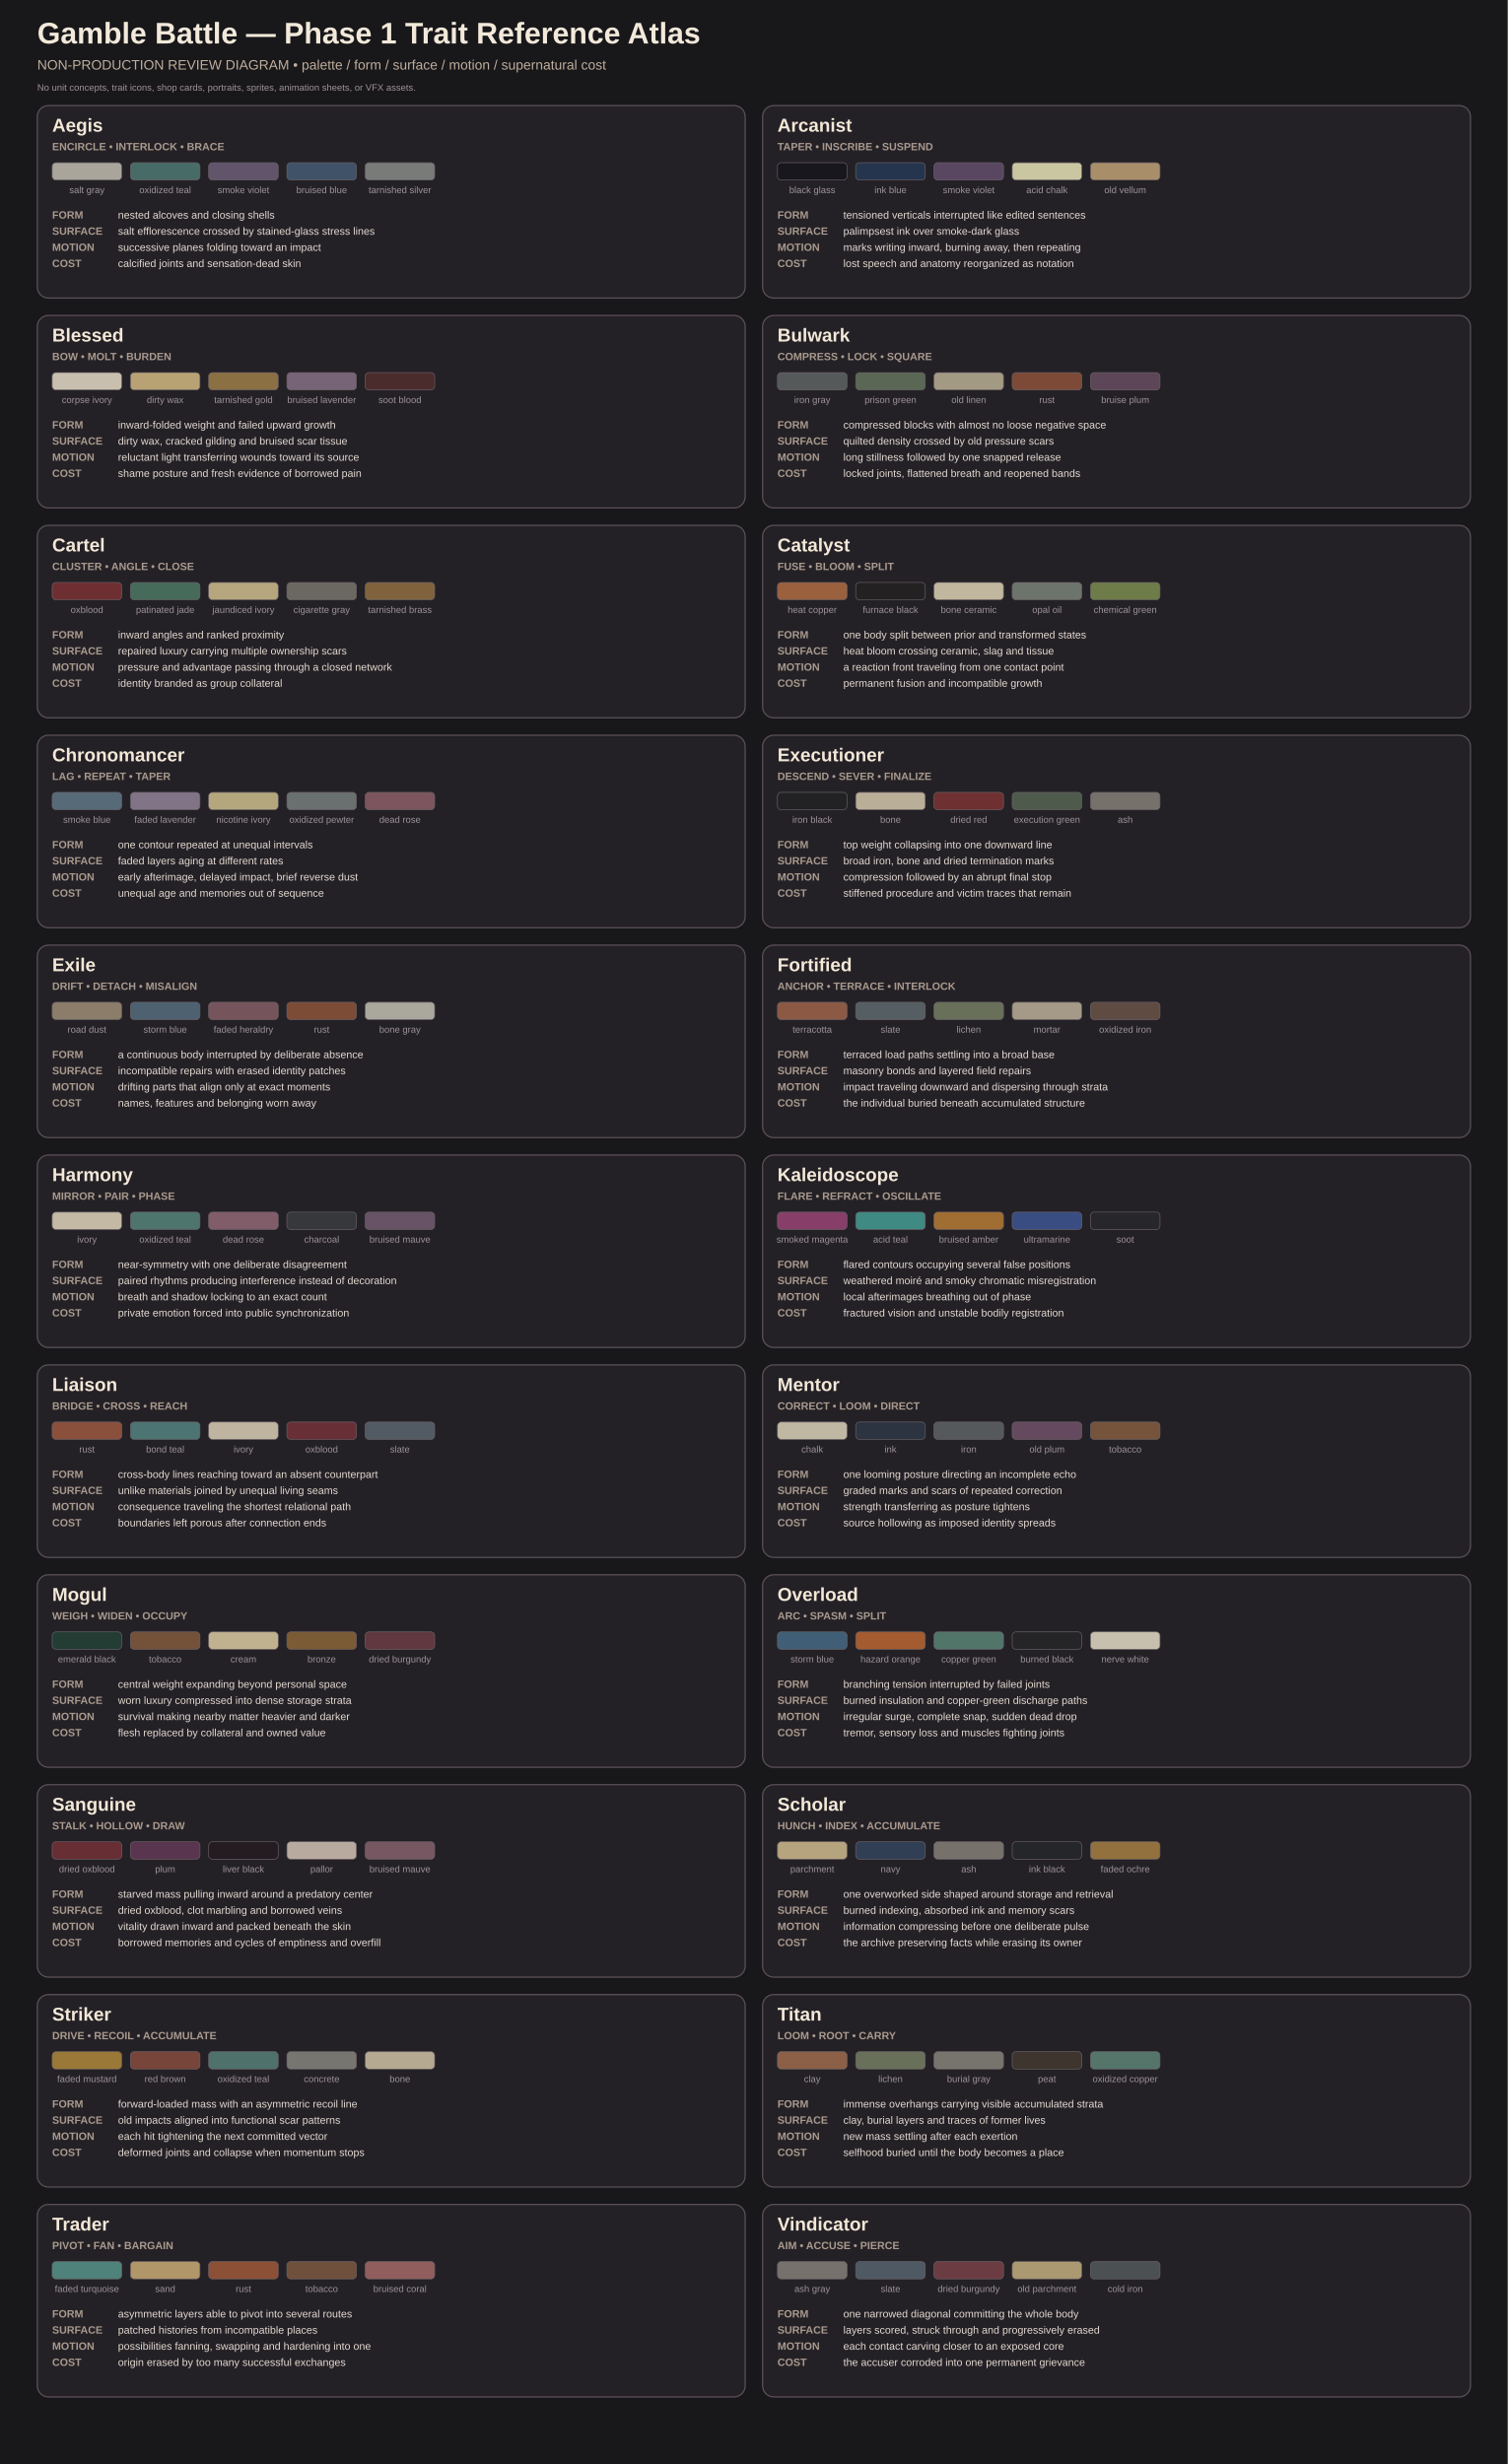
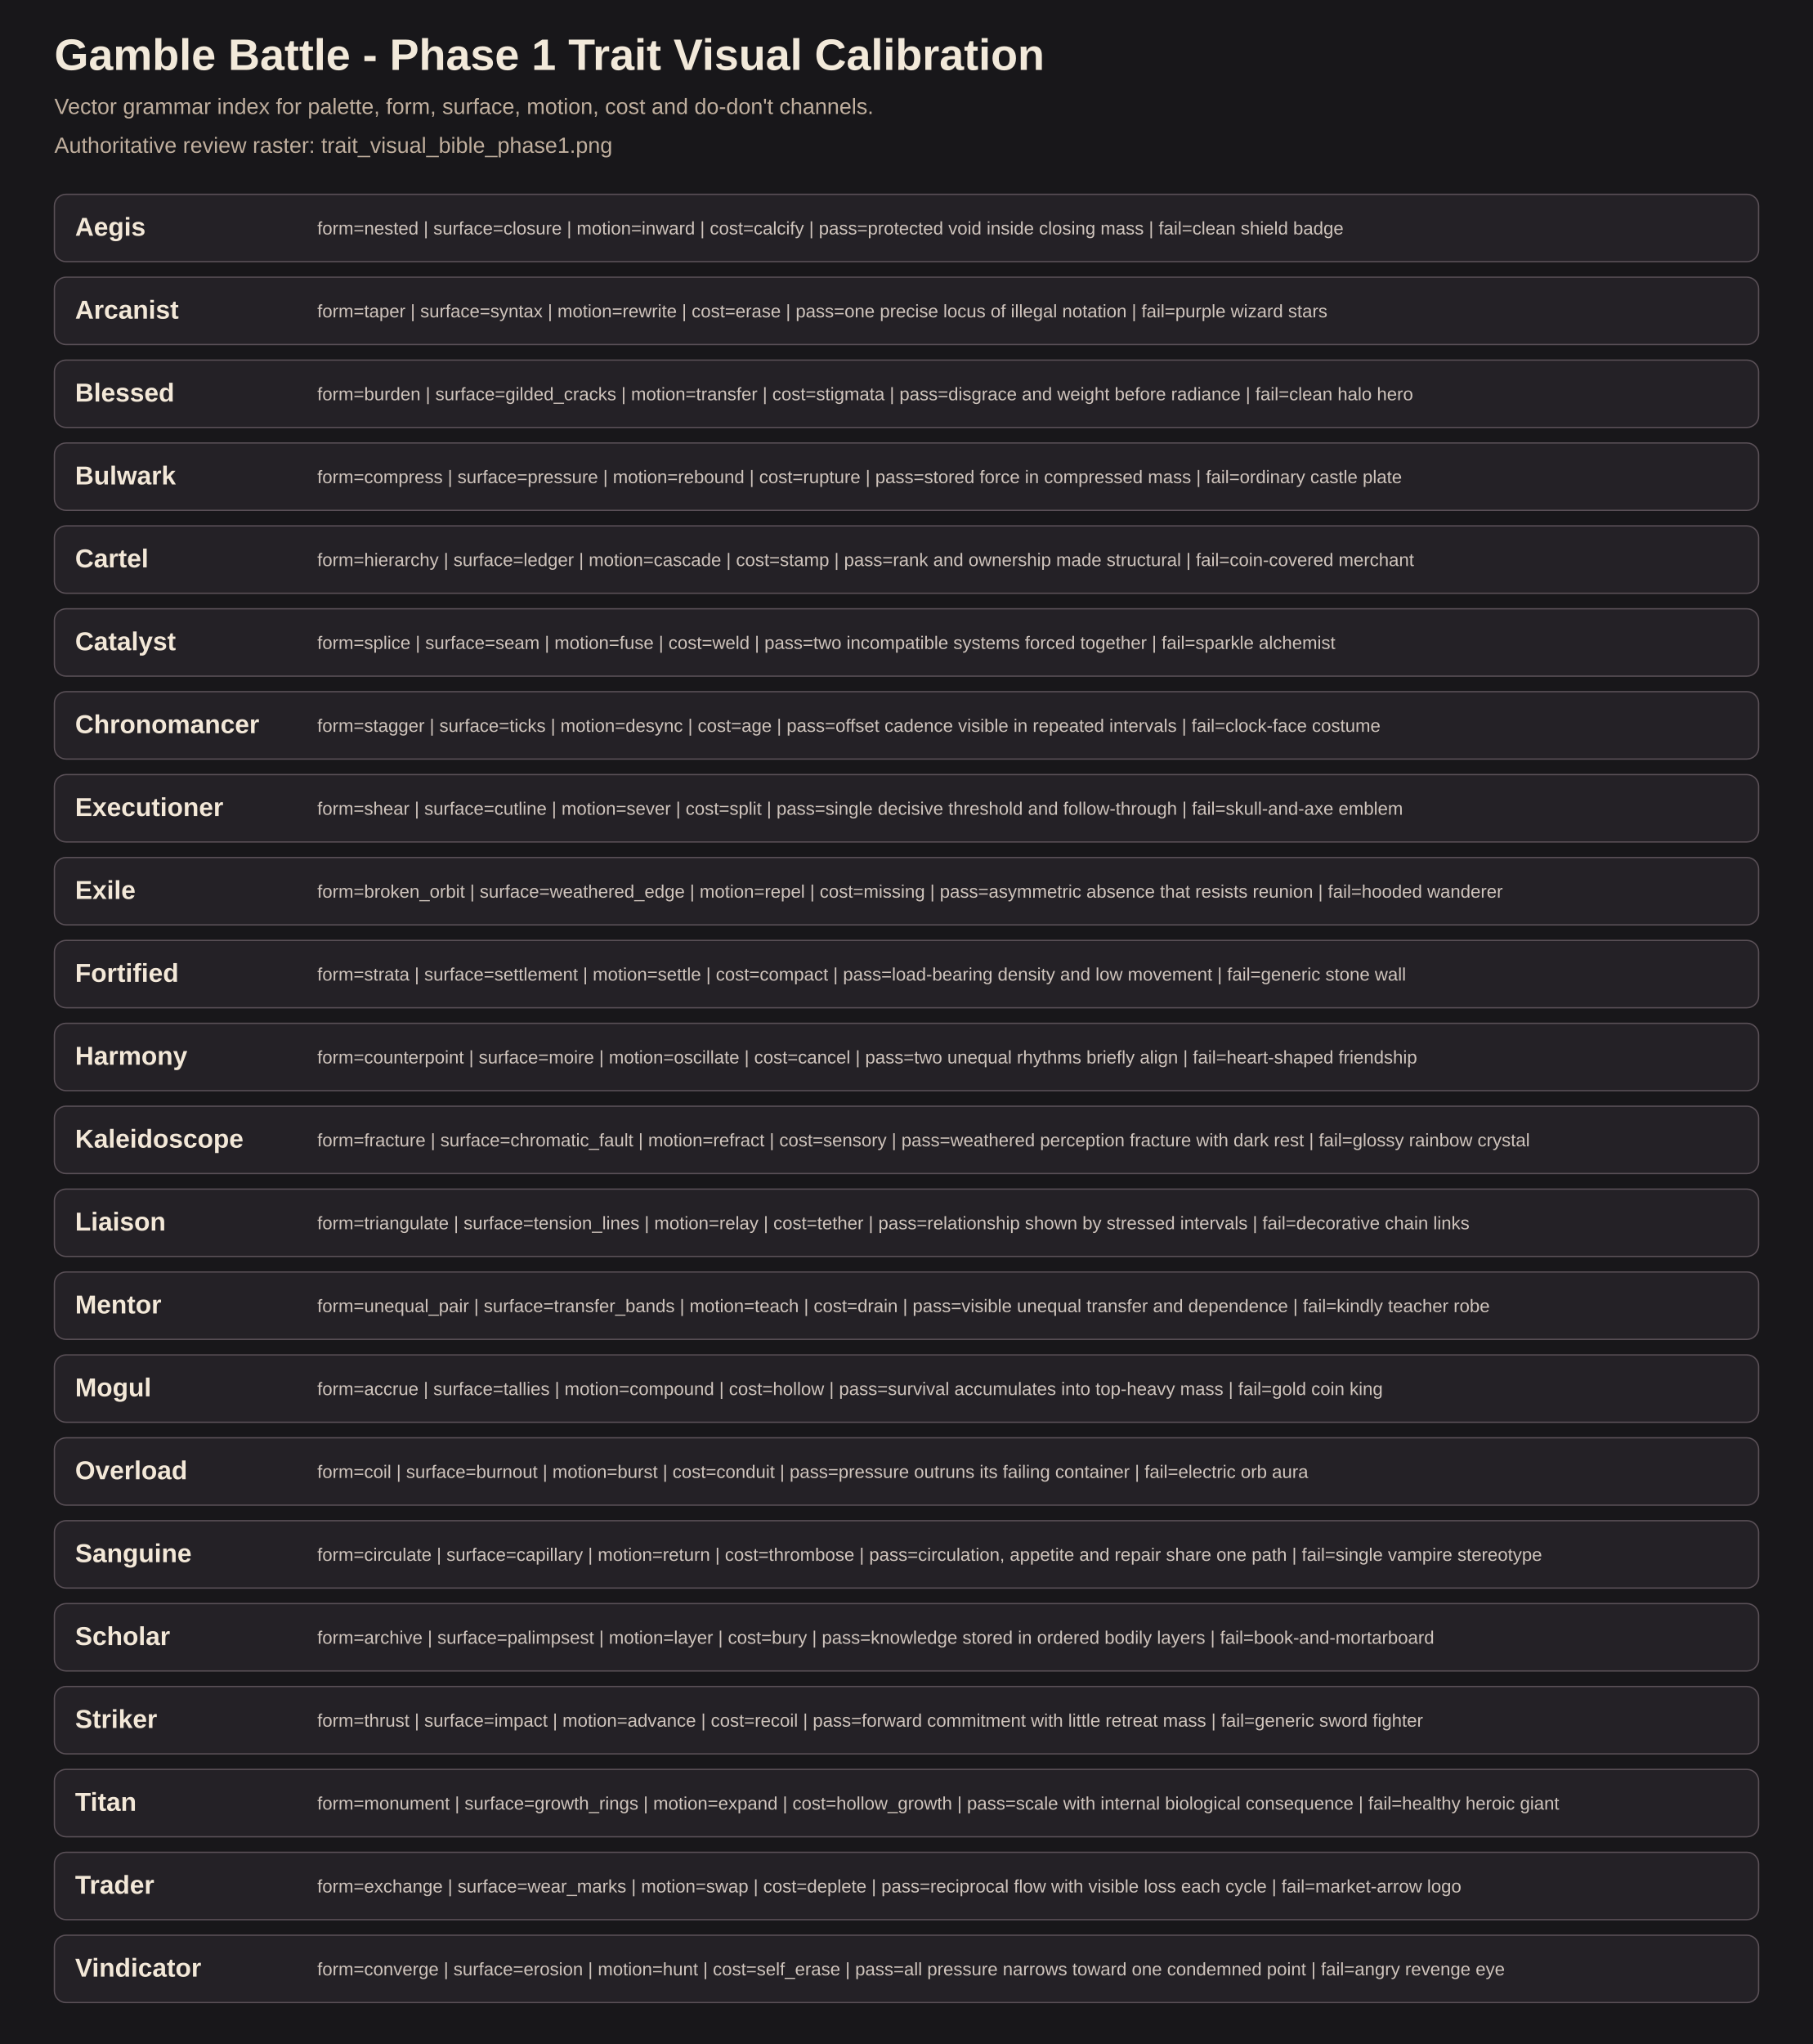
- <svg xmlns="http://www.w3.org/2000/svg" width="2428" height="3968" viewBox="0 0 2428 3968">
+ <svg xmlns="http://www.w3.org/2000/svg" width="1400" height="1578" viewBox="0 0 1400 1578">
  <rect width="100%" height="100%" fill="#18171A" />
-   <style>text{font-family:Arial,sans-serif}.title{font-size:48px;font-weight:700;fill:#F2E9DA}.sub{font-size:22px;fill:#BFAE9D}.name{font-size:30px;font-weight:700;fill:#F3E8D8}.label{font-size:17px;font-weight:700;fill:#A99A8E}.body{font-size:17px;fill:#E3D9D1}.small{font-size:15px;fill:#9D9397}</style>
-   <text x="60" y="70" class="title">Gamble Battle — Phase 1 Trait Reference Atlas</text>
-   <text x="60" y="112" class="sub">NON-PRODUCTION REVIEW DIAGRAM • palette / form / surface / motion / supernatural cost</text>
-   <text x="60" y="146" class="small">No unit concepts, trait icons, shop cards, portraits, sprites, animation sheets, or VFX assets.</text>
-   <rect x="60" y="170" width="1140" height="310" rx="18" fill="#242126" stroke="#5A5057" stroke-width="2" />
-   <text x="84" y="212" class="name">Aegis</text>
-   <text x="84" y="242" class="label">ENCIRCLE • INTERLOCK • BRACE</text>
-   <rect x="84" y="262" width="112" height="28" rx="6" fill="#AAA59B" stroke="#6B6268" />
-   <text x="140" y="311" class="small" text-anchor="middle">salt gray</text>
-   <rect x="210" y="262" width="112" height="28" rx="6" fill="#476C68" stroke="#6B6268" />
-   <text x="266" y="311" class="small" text-anchor="middle">oxidized teal</text>
-   <rect x="336" y="262" width="112" height="28" rx="6" fill="#61546B" stroke="#6B6268" />
-   <text x="392" y="311" class="small" text-anchor="middle">smoke violet</text>
-   <rect x="462" y="262" width="112" height="28" rx="6" fill="#3F5267" stroke="#6B6268" />
-   <text x="518" y="311" class="small" text-anchor="middle">bruised blue</text>
-   <rect x="588" y="262" width="112" height="28" rx="6" fill="#787B78" stroke="#6B6268" />
-   <text x="644" y="311" class="small" text-anchor="middle" textLength="108" lengthAdjust="spacingAndGlyphs">tarnished silver</text>
-   <text x="84" y="352" class="label">FORM</text>
-   <text x="190" y="352" class="body">nested alcoves and closing shells</text>
-   <text x="84" y="378" class="label">SURFACE</text>
-   <text x="190" y="378" class="body">salt efflorescence crossed by stained-glass stress lines</text>
-   <text x="84" y="404" class="label">MOTION</text>
-   <text x="190" y="404" class="body">successive planes folding toward an impact</text>
-   <text x="84" y="430" class="label">COST</text>
-   <text x="190" y="430" class="body">calcified joints and sensation-dead skin</text>
-   <rect x="1228" y="170" width="1140" height="310" rx="18" fill="#242126" stroke="#5A5057" stroke-width="2" />
-   <text x="1252" y="212" class="name">Arcanist</text>
-   <text x="1252" y="242" class="label">TAPER • INSCRIBE • SUSPEND</text>
-   <rect x="1252" y="262" width="112" height="28" rx="6" fill="#17171D" stroke="#6B6268" />
-   <text x="1308" y="311" class="small" text-anchor="middle">black glass</text>
-   <rect x="1378" y="262" width="112" height="28" rx="6" fill="#25354D" stroke="#6B6268" />
-   <text x="1434" y="311" class="small" text-anchor="middle">ink blue</text>
-   <rect x="1504" y="262" width="112" height="28" rx="6" fill="#594762" stroke="#6B6268" />
-   <text x="1560" y="311" class="small" text-anchor="middle">smoke violet</text>
-   <rect x="1630" y="262" width="112" height="28" rx="6" fill="#C9C6A1" stroke="#6B6268" />
-   <text x="1686" y="311" class="small" text-anchor="middle">acid chalk</text>
-   <rect x="1756" y="262" width="112" height="28" rx="6" fill="#A88F6A" stroke="#6B6268" />
-   <text x="1812" y="311" class="small" text-anchor="middle">old vellum</text>
-   <text x="1252" y="352" class="label">FORM</text>
-   <text x="1358" y="352" class="body">tensioned verticals interrupted like edited sentences</text>
-   <text x="1252" y="378" class="label">SURFACE</text>
-   <text x="1358" y="378" class="body">palimpsest ink over smoke-dark glass</text>
-   <text x="1252" y="404" class="label">MOTION</text>
-   <text x="1358" y="404" class="body">marks writing inward, burning away, then repeating</text>
-   <text x="1252" y="430" class="label">COST</text>
-   <text x="1358" y="430" class="body">lost speech and anatomy reorganized as notation</text>
-   <rect x="60" y="508" width="1140" height="310" rx="18" fill="#242126" stroke="#5A5057" stroke-width="2" />
-   <text x="84" y="550" class="name">Blessed</text>
-   <text x="84" y="580" class="label">BOW • MOLT • BURDEN</text>
-   <rect x="84" y="600" width="112" height="28" rx="6" fill="#C8BFAE" stroke="#6B6268" />
-   <text x="140" y="649" class="small" text-anchor="middle">corpse ivory</text>
-   <rect x="210" y="600" width="112" height="28" rx="6" fill="#B8A274" stroke="#6B6268" />
-   <text x="266" y="649" class="small" text-anchor="middle">dirty wax</text>
-   <rect x="336" y="600" width="112" height="28" rx="6" fill="#8B7043" stroke="#6B6268" />
-   <text x="392" y="649" class="small" text-anchor="middle" textLength="108" lengthAdjust="spacingAndGlyphs">tarnished gold</text>
-   <rect x="462" y="600" width="112" height="28" rx="6" fill="#776476" stroke="#6B6268" />
-   <text x="518" y="649" class="small" text-anchor="middle" textLength="108" lengthAdjust="spacingAndGlyphs">bruised lavender</text>
-   <rect x="588" y="600" width="112" height="28" rx="6" fill="#4A2C2C" stroke="#6B6268" />
-   <text x="644" y="649" class="small" text-anchor="middle">soot blood</text>
-   <text x="84" y="690" class="label">FORM</text>
-   <text x="190" y="690" class="body">inward-folded weight and failed upward growth</text>
-   <text x="84" y="716" class="label">SURFACE</text>
-   <text x="190" y="716" class="body">dirty wax, cracked gilding and bruised scar tissue</text>
-   <text x="84" y="742" class="label">MOTION</text>
-   <text x="190" y="742" class="body">reluctant light transferring wounds toward its source</text>
-   <text x="84" y="768" class="label">COST</text>
-   <text x="190" y="768" class="body">shame posture and fresh evidence of borrowed pain</text>
-   <rect x="1228" y="508" width="1140" height="310" rx="18" fill="#242126" stroke="#5A5057" stroke-width="2" />
-   <text x="1252" y="550" class="name">Bulwark</text>
-   <text x="1252" y="580" class="label">COMPRESS • LOCK • SQUARE</text>
-   <rect x="1252" y="600" width="112" height="28" rx="6" fill="#55595A" stroke="#6B6268" />
-   <text x="1308" y="649" class="small" text-anchor="middle">iron gray</text>
-   <rect x="1378" y="600" width="112" height="28" rx="6" fill="#596754" stroke="#6B6268" />
-   <text x="1434" y="649" class="small" text-anchor="middle">prison green</text>
-   <rect x="1504" y="600" width="112" height="28" rx="6" fill="#A39A83" stroke="#6B6268" />
-   <text x="1560" y="649" class="small" text-anchor="middle">old linen</text>
-   <rect x="1630" y="600" width="112" height="28" rx="6" fill="#7C4A36" stroke="#6B6268" />
-   <text x="1686" y="649" class="small" text-anchor="middle">rust</text>
-   <rect x="1756" y="600" width="112" height="28" rx="6" fill="#5D4658" stroke="#6B6268" />
-   <text x="1812" y="649" class="small" text-anchor="middle">bruise plum</text>
-   <text x="1252" y="690" class="label">FORM</text>
-   <text x="1358" y="690" class="body">compressed blocks with almost no loose negative space</text>
-   <text x="1252" y="716" class="label">SURFACE</text>
-   <text x="1358" y="716" class="body">quilted density crossed by old pressure scars</text>
-   <text x="1252" y="742" class="label">MOTION</text>
-   <text x="1358" y="742" class="body">long stillness followed by one snapped release</text>
-   <text x="1252" y="768" class="label">COST</text>
-   <text x="1358" y="768" class="body">locked joints, flattened breath and reopened bands</text>
-   <rect x="60" y="846" width="1140" height="310" rx="18" fill="#242126" stroke="#5A5057" stroke-width="2" />
-   <text x="84" y="888" class="name">Cartel</text>
-   <text x="84" y="918" class="label">CLUSTER • ANGLE • CLOSE</text>
-   <rect x="84" y="938" width="112" height="28" rx="6" fill="#6E2F32" stroke="#6B6268" />
-   <text x="140" y="987" class="small" text-anchor="middle">oxblood</text>
-   <rect x="210" y="938" width="112" height="28" rx="6" fill="#466B5A" stroke="#6B6268" />
-   <text x="266" y="987" class="small" text-anchor="middle" textLength="108" lengthAdjust="spacingAndGlyphs">patinated jade</text>
-   <rect x="336" y="938" width="112" height="28" rx="6" fill="#B5A67D" stroke="#6B6268" />
-   <text x="392" y="987" class="small" text-anchor="middle" textLength="108" lengthAdjust="spacingAndGlyphs">jaundiced ivory</text>
-   <rect x="462" y="938" width="112" height="28" rx="6" fill="#6B6861" stroke="#6B6268" />
-   <text x="518" y="987" class="small" text-anchor="middle" textLength="108" lengthAdjust="spacingAndGlyphs">cigarette gray</text>
-   <rect x="588" y="938" width="112" height="28" rx="6" fill="#80633D" stroke="#6B6268" />
-   <text x="644" y="987" class="small" text-anchor="middle" textLength="108" lengthAdjust="spacingAndGlyphs">tarnished brass</text>
-   <text x="84" y="1028" class="label">FORM</text>
-   <text x="190" y="1028" class="body">inward angles and ranked proximity</text>
-   <text x="84" y="1054" class="label">SURFACE</text>
-   <text x="190" y="1054" class="body">repaired luxury carrying multiple ownership scars</text>
-   <text x="84" y="1080" class="label">MOTION</text>
-   <text x="190" y="1080" class="body">pressure and advantage passing through a closed network</text>
-   <text x="84" y="1106" class="label">COST</text>
-   <text x="190" y="1106" class="body">identity branded as group collateral</text>
-   <rect x="1228" y="846" width="1140" height="310" rx="18" fill="#242126" stroke="#5A5057" stroke-width="2" />
-   <text x="1252" y="888" class="name">Catalyst</text>
-   <text x="1252" y="918" class="label">FUSE • BLOOM • SPLIT</text>
-   <rect x="1252" y="938" width="112" height="28" rx="6" fill="#9B603E" stroke="#6B6268" />
-   <text x="1308" y="987" class="small" text-anchor="middle">heat copper</text>
-   <rect x="1378" y="938" width="112" height="28" rx="6" fill="#242122" stroke="#6B6268" />
-   <text x="1434" y="987" class="small" text-anchor="middle">furnace black</text>
-   <rect x="1504" y="938" width="112" height="28" rx="6" fill="#C1B79E" stroke="#6B6268" />
-   <text x="1560" y="987" class="small" text-anchor="middle">bone ceramic</text>
-   <rect x="1630" y="938" width="112" height="28" rx="6" fill="#6D746B" stroke="#6B6268" />
-   <text x="1686" y="987" class="small" text-anchor="middle">opal oil</text>
-   <rect x="1756" y="938" width="112" height="28" rx="6" fill="#6D7C48" stroke="#6B6268" />
-   <text x="1812" y="987" class="small" text-anchor="middle" textLength="108" lengthAdjust="spacingAndGlyphs">chemical green</text>
-   <text x="1252" y="1028" class="label">FORM</text>
-   <text x="1358" y="1028" class="body">one body split between prior and transformed states</text>
-   <text x="1252" y="1054" class="label">SURFACE</text>
-   <text x="1358" y="1054" class="body">heat bloom crossing ceramic, slag and tissue</text>
-   <text x="1252" y="1080" class="label">MOTION</text>
-   <text x="1358" y="1080" class="body">a reaction front traveling from one contact point</text>
-   <text x="1252" y="1106" class="label">COST</text>
-   <text x="1358" y="1106" class="body">permanent fusion and incompatible growth</text>
-   <rect x="60" y="1184" width="1140" height="310" rx="18" fill="#242126" stroke="#5A5057" stroke-width="2" />
-   <text x="84" y="1226" class="name">Chronomancer</text>
-   <text x="84" y="1256" class="label">LAG • REPEAT • TAPER</text>
-   <rect x="84" y="1276" width="112" height="28" rx="6" fill="#566A78" stroke="#6B6268" />
-   <text x="140" y="1325" class="small" text-anchor="middle">smoke blue</text>
-   <rect x="210" y="1276" width="112" height="28" rx="6" fill="#817487" stroke="#6B6268" />
-   <text x="266" y="1325" class="small" text-anchor="middle" textLength="108" lengthAdjust="spacingAndGlyphs">faded lavender</text>
-   <rect x="336" y="1276" width="112" height="28" rx="6" fill="#B5A77D" stroke="#6B6268" />
-   <text x="392" y="1325" class="small" text-anchor="middle" textLength="108" lengthAdjust="spacingAndGlyphs">nicotine ivory</text>
-   <rect x="462" y="1276" width="112" height="28" rx="6" fill="#6A706F" stroke="#6B6268" />
-   <text x="518" y="1325" class="small" text-anchor="middle" textLength="108" lengthAdjust="spacingAndGlyphs">oxidized pewter</text>
-   <rect x="588" y="1276" width="112" height="28" rx="6" fill="#7C555E" stroke="#6B6268" />
-   <text x="644" y="1325" class="small" text-anchor="middle">dead rose</text>
-   <text x="84" y="1366" class="label">FORM</text>
-   <text x="190" y="1366" class="body">one contour repeated at unequal intervals</text>
-   <text x="84" y="1392" class="label">SURFACE</text>
-   <text x="190" y="1392" class="body">faded layers aging at different rates</text>
-   <text x="84" y="1418" class="label">MOTION</text>
-   <text x="190" y="1418" class="body">early afterimage, delayed impact, brief reverse dust</text>
-   <text x="84" y="1444" class="label">COST</text>
-   <text x="190" y="1444" class="body">unequal age and memories out of sequence</text>
-   <rect x="1228" y="1184" width="1140" height="310" rx="18" fill="#242126" stroke="#5A5057" stroke-width="2" />
-   <text x="1252" y="1226" class="name">Executioner</text>
-   <text x="1252" y="1256" class="label">DESCEND • SEVER • FINALIZE</text>
-   <rect x="1252" y="1276" width="112" height="28" rx="6" fill="#222225" stroke="#6B6268" />
-   <text x="1308" y="1325" class="small" text-anchor="middle">iron black</text>
-   <rect x="1378" y="1276" width="112" height="28" rx="6" fill="#B9AE97" stroke="#6B6268" />
-   <text x="1434" y="1325" class="small" text-anchor="middle">bone</text>
-   <rect x="1504" y="1276" width="112" height="28" rx="6" fill="#6F3031" stroke="#6B6268" />
-   <text x="1560" y="1325" class="small" text-anchor="middle">dried red</text>
-   <rect x="1630" y="1276" width="112" height="28" rx="6" fill="#4E5B4C" stroke="#6B6268" />
-   <text x="1686" y="1325" class="small" text-anchor="middle" textLength="108" lengthAdjust="spacingAndGlyphs">execution green</text>
-   <rect x="1756" y="1276" width="112" height="28" rx="6" fill="#77716C" stroke="#6B6268" />
-   <text x="1812" y="1325" class="small" text-anchor="middle">ash</text>
-   <text x="1252" y="1366" class="label">FORM</text>
-   <text x="1358" y="1366" class="body">top weight collapsing into one downward line</text>
-   <text x="1252" y="1392" class="label">SURFACE</text>
-   <text x="1358" y="1392" class="body">broad iron, bone and dried termination marks</text>
-   <text x="1252" y="1418" class="label">MOTION</text>
-   <text x="1358" y="1418" class="body">compression followed by an abrupt final stop</text>
-   <text x="1252" y="1444" class="label">COST</text>
-   <text x="1358" y="1444" class="body">stiffened procedure and victim traces that remain</text>
-   <rect x="60" y="1522" width="1140" height="310" rx="18" fill="#242126" stroke="#5A5057" stroke-width="2" />
-   <text x="84" y="1564" class="name">Exile</text>
-   <text x="84" y="1594" class="label">DRIFT • DETACH • MISALIGN</text>
-   <rect x="84" y="1614" width="112" height="28" rx="6" fill="#8B7D6A" stroke="#6B6268" />
-   <text x="140" y="1663" class="small" text-anchor="middle">road dust</text>
-   <rect x="210" y="1614" width="112" height="28" rx="6" fill="#4D6170" stroke="#6B6268" />
-   <text x="266" y="1663" class="small" text-anchor="middle">storm blue</text>
-   <rect x="336" y="1614" width="112" height="28" rx="6" fill="#76545C" stroke="#6B6268" />
-   <text x="392" y="1663" class="small" text-anchor="middle" textLength="108" lengthAdjust="spacingAndGlyphs">faded heraldry</text>
-   <rect x="462" y="1614" width="112" height="28" rx="6" fill="#7D4C36" stroke="#6B6268" />
-   <text x="518" y="1663" class="small" text-anchor="middle">rust</text>
-   <rect x="588" y="1614" width="112" height="28" rx="6" fill="#AAA79D" stroke="#6B6268" />
-   <text x="644" y="1663" class="small" text-anchor="middle">bone gray</text>
-   <text x="84" y="1704" class="label">FORM</text>
-   <text x="190" y="1704" class="body">a continuous body interrupted by deliberate absence</text>
-   <text x="84" y="1730" class="label">SURFACE</text>
-   <text x="190" y="1730" class="body">incompatible repairs with erased identity patches</text>
-   <text x="84" y="1756" class="label">MOTION</text>
-   <text x="190" y="1756" class="body">drifting parts that align only at exact moments</text>
-   <text x="84" y="1782" class="label">COST</text>
-   <text x="190" y="1782" class="body">names, features and belonging worn away</text>
-   <rect x="1228" y="1522" width="1140" height="310" rx="18" fill="#242126" stroke="#5A5057" stroke-width="2" />
-   <text x="1252" y="1564" class="name">Fortified</text>
-   <text x="1252" y="1594" class="label">ANCHOR • TERRACE • INTERLOCK</text>
-   <rect x="1252" y="1614" width="112" height="28" rx="6" fill="#8C5944" stroke="#6B6268" />
-   <text x="1308" y="1663" class="small" text-anchor="middle">terracotta</text>
-   <rect x="1378" y="1614" width="112" height="28" rx="6" fill="#555E62" stroke="#6B6268" />
-   <text x="1434" y="1663" class="small" text-anchor="middle">slate</text>
-   <rect x="1504" y="1614" width="112" height="28" rx="6" fill="#68705A" stroke="#6B6268" />
-   <text x="1560" y="1663" class="small" text-anchor="middle">lichen</text>
-   <rect x="1630" y="1614" width="112" height="28" rx="6" fill="#A49A87" stroke="#6B6268" />
-   <text x="1686" y="1663" class="small" text-anchor="middle">mortar</text>
-   <rect x="1756" y="1614" width="112" height="28" rx="6" fill="#604B43" stroke="#6B6268" />
-   <text x="1812" y="1663" class="small" text-anchor="middle">oxidized iron</text>
-   <text x="1252" y="1704" class="label">FORM</text>
-   <text x="1358" y="1704" class="body">terraced load paths settling into a broad base</text>
-   <text x="1252" y="1730" class="label">SURFACE</text>
-   <text x="1358" y="1730" class="body">masonry bonds and layered field repairs</text>
-   <text x="1252" y="1756" class="label">MOTION</text>
-   <text x="1358" y="1756" class="body">impact traveling downward and dispersing through strata</text>
-   <text x="1252" y="1782" class="label">COST</text>
-   <text x="1358" y="1782" class="body">the individual buried beneath accumulated structure</text>
-   <rect x="60" y="1860" width="1140" height="310" rx="18" fill="#242126" stroke="#5A5057" stroke-width="2" />
-   <text x="84" y="1902" class="name">Harmony</text>
-   <text x="84" y="1932" class="label">MIRROR • PAIR • PHASE</text>
-   <rect x="84" y="1952" width="112" height="28" rx="6" fill="#C3B9A4" stroke="#6B6268" />
-   <text x="140" y="2001" class="small" text-anchor="middle">ivory</text>
-   <rect x="210" y="1952" width="112" height="28" rx="6" fill="#4E746E" stroke="#6B6268" />
-   <text x="266" y="2001" class="small" text-anchor="middle">oxidized teal</text>
-   <rect x="336" y="1952" width="112" height="28" rx="6" fill="#805D68" stroke="#6B6268" />
-   <text x="392" y="2001" class="small" text-anchor="middle">dead rose</text>
-   <rect x="462" y="1952" width="112" height="28" rx="6" fill="#36383B" stroke="#6B6268" />
-   <text x="518" y="2001" class="small" text-anchor="middle">charcoal</text>
-   <rect x="588" y="1952" width="112" height="28" rx="6" fill="#675365" stroke="#6B6268" />
-   <text x="644" y="2001" class="small" text-anchor="middle">bruised mauve</text>
-   <text x="84" y="2042" class="label">FORM</text>
-   <text x="190" y="2042" class="body">near-symmetry with one deliberate disagreement</text>
-   <text x="84" y="2068" class="label">SURFACE</text>
-   <text x="190" y="2068" class="body">paired rhythms producing interference instead of decoration</text>
-   <text x="84" y="2094" class="label">MOTION</text>
-   <text x="190" y="2094" class="body">breath and shadow locking to an exact count</text>
-   <text x="84" y="2120" class="label">COST</text>
-   <text x="190" y="2120" class="body">private emotion forced into public synchronization</text>
-   <rect x="1228" y="1860" width="1140" height="310" rx="18" fill="#242126" stroke="#5A5057" stroke-width="2" />
-   <text x="1252" y="1902" class="name">Kaleidoscope</text>
-   <text x="1252" y="1932" class="label">FLARE • REFRACT • OSCILLATE</text>
-   <rect x="1252" y="1952" width="112" height="28" rx="6" fill="#873F69" stroke="#6B6268" />
-   <text x="1308" y="2001" class="small" text-anchor="middle" textLength="108" lengthAdjust="spacingAndGlyphs">smoked magenta</text>
-   <rect x="1378" y="1952" width="112" height="28" rx="6" fill="#3F8B83" stroke="#6B6268" />
-   <text x="1434" y="2001" class="small" text-anchor="middle">acid teal</text>
-   <rect x="1504" y="1952" width="112" height="28" rx="6" fill="#A06E32" stroke="#6B6268" />
-   <text x="1560" y="2001" class="small" text-anchor="middle">bruised amber</text>
-   <rect x="1630" y="1952" width="112" height="28" rx="6" fill="#394D82" stroke="#6B6268" />
-   <text x="1686" y="2001" class="small" text-anchor="middle">ultramarine</text>
-   <rect x="1756" y="1952" width="112" height="28" rx="6" fill="#27262B" stroke="#6B6268" />
-   <text x="1812" y="2001" class="small" text-anchor="middle">soot</text>
-   <text x="1252" y="2042" class="label">FORM</text>
-   <text x="1358" y="2042" class="body">flared contours occupying several false positions</text>
-   <text x="1252" y="2068" class="label">SURFACE</text>
-   <text x="1358" y="2068" class="body">weathered moiré and smoky chromatic misregistration</text>
-   <text x="1252" y="2094" class="label">MOTION</text>
-   <text x="1358" y="2094" class="body">local afterimages breathing out of phase</text>
-   <text x="1252" y="2120" class="label">COST</text>
-   <text x="1358" y="2120" class="body">fractured vision and unstable bodily registration</text>
-   <rect x="60" y="2198" width="1140" height="310" rx="18" fill="#242126" stroke="#5A5057" stroke-width="2" />
-   <text x="84" y="2240" class="name">Liaison</text>
-   <text x="84" y="2270" class="label">BRIDGE • CROSS • REACH</text>
-   <rect x="84" y="2290" width="112" height="28" rx="6" fill="#8B503C" stroke="#6B6268" />
-   <text x="140" y="2339" class="small" text-anchor="middle">rust</text>
-   <rect x="210" y="2290" width="112" height="28" rx="6" fill="#4B7472" stroke="#6B6268" />
-   <text x="266" y="2339" class="small" text-anchor="middle">bond teal</text>
-   <rect x="336" y="2290" width="112" height="28" rx="6" fill="#BFB4A0" stroke="#6B6268" />
-   <text x="392" y="2339" class="small" text-anchor="middle">ivory</text>
-   <rect x="462" y="2290" width="112" height="28" rx="6" fill="#682F37" stroke="#6B6268" />
-   <text x="518" y="2339" class="small" text-anchor="middle">oxblood</text>
-   <rect x="588" y="2290" width="112" height="28" rx="6" fill="#525A63" stroke="#6B6268" />
-   <text x="644" y="2339" class="small" text-anchor="middle">slate</text>
-   <text x="84" y="2380" class="label">FORM</text>
-   <text x="190" y="2380" class="body">cross-body lines reaching toward an absent counterpart</text>
-   <text x="84" y="2406" class="label">SURFACE</text>
-   <text x="190" y="2406" class="body">unlike materials joined by unequal living seams</text>
-   <text x="84" y="2432" class="label">MOTION</text>
-   <text x="190" y="2432" class="body">consequence traveling the shortest relational path</text>
-   <text x="84" y="2458" class="label">COST</text>
-   <text x="190" y="2458" class="body">boundaries left porous after connection ends</text>
-   <rect x="1228" y="2198" width="1140" height="310" rx="18" fill="#242126" stroke="#5A5057" stroke-width="2" />
-   <text x="1252" y="2240" class="name">Mentor</text>
-   <text x="1252" y="2270" class="label">CORRECT • LOOM • DIRECT</text>
-   <rect x="1252" y="2290" width="112" height="28" rx="6" fill="#C1B8A4" stroke="#6B6268" />
-   <text x="1308" y="2339" class="small" text-anchor="middle">chalk</text>
-   <rect x="1378" y="2290" width="112" height="28" rx="6" fill="#2B3440" stroke="#6B6268" />
-   <text x="1434" y="2339" class="small" text-anchor="middle">ink</text>
-   <rect x="1504" y="2290" width="112" height="28" rx="6" fill="#55595C" stroke="#6B6268" />
-   <text x="1560" y="2339" class="small" text-anchor="middle">iron</text>
-   <rect x="1630" y="2290" width="112" height="28" rx="6" fill="#654A5F" stroke="#6B6268" />
-   <text x="1686" y="2339" class="small" text-anchor="middle">old plum</text>
-   <rect x="1756" y="2290" width="112" height="28" rx="6" fill="#76543C" stroke="#6B6268" />
-   <text x="1812" y="2339" class="small" text-anchor="middle">tobacco</text>
-   <text x="1252" y="2380" class="label">FORM</text>
-   <text x="1358" y="2380" class="body">one looming posture directing an incomplete echo</text>
-   <text x="1252" y="2406" class="label">SURFACE</text>
-   <text x="1358" y="2406" class="body">graded marks and scars of repeated correction</text>
-   <text x="1252" y="2432" class="label">MOTION</text>
-   <text x="1358" y="2432" class="body">strength transferring as posture tightens</text>
-   <text x="1252" y="2458" class="label">COST</text>
-   <text x="1358" y="2458" class="body">source hollowing as imposed identity spreads</text>
-   <rect x="60" y="2536" width="1140" height="310" rx="18" fill="#242126" stroke="#5A5057" stroke-width="2" />
-   <text x="84" y="2578" class="name">Mogul</text>
-   <text x="84" y="2608" class="label">WEIGH • WIDEN • OCCUPY</text>
-   <rect x="84" y="2628" width="112" height="28" rx="6" fill="#233C34" stroke="#6B6268" />
-   <text x="140" y="2677" class="small" text-anchor="middle">emerald black</text>
-   <rect x="210" y="2628" width="112" height="28" rx="6" fill="#745139" stroke="#6B6268" />
-   <text x="266" y="2677" class="small" text-anchor="middle">tobacco</text>
-   <rect x="336" y="2628" width="112" height="28" rx="6" fill="#C1B28F" stroke="#6B6268" />
-   <text x="392" y="2677" class="small" text-anchor="middle">cream</text>
-   <rect x="462" y="2628" width="112" height="28" rx="6" fill="#7B5B36" stroke="#6B6268" />
-   <text x="518" y="2677" class="small" text-anchor="middle">bronze</text>
-   <rect x="588" y="2628" width="112" height="28" rx="6" fill="#623840" stroke="#6B6268" />
-   <text x="644" y="2677" class="small" text-anchor="middle" textLength="108" lengthAdjust="spacingAndGlyphs">dried burgundy</text>
-   <text x="84" y="2718" class="label">FORM</text>
-   <text x="190" y="2718" class="body">central weight expanding beyond personal space</text>
-   <text x="84" y="2744" class="label">SURFACE</text>
-   <text x="190" y="2744" class="body">worn luxury compressed into dense storage strata</text>
-   <text x="84" y="2770" class="label">MOTION</text>
-   <text x="190" y="2770" class="body">survival making nearby matter heavier and darker</text>
-   <text x="84" y="2796" class="label">COST</text>
-   <text x="190" y="2796" class="body">flesh replaced by collateral and owned value</text>
-   <rect x="1228" y="2536" width="1140" height="310" rx="18" fill="#242126" stroke="#5A5057" stroke-width="2" />
-   <text x="1252" y="2578" class="name">Overload</text>
-   <text x="1252" y="2608" class="label">ARC • SPASM • SPLIT</text>
-   <rect x="1252" y="2628" width="112" height="28" rx="6" fill="#405F76" stroke="#6B6268" />
-   <text x="1308" y="2677" class="small" text-anchor="middle">storm blue</text>
-   <rect x="1378" y="2628" width="112" height="28" rx="6" fill="#A45B2F" stroke="#6B6268" />
-   <text x="1434" y="2677" class="small" text-anchor="middle">hazard orange</text>
-   <rect x="1504" y="2628" width="112" height="28" rx="6" fill="#52756A" stroke="#6B6268" />
-   <text x="1560" y="2677" class="small" text-anchor="middle">copper green</text>
-   <rect x="1630" y="2628" width="112" height="28" rx="6" fill="#252426" stroke="#6B6268" />
-   <text x="1686" y="2677" class="small" text-anchor="middle">burned black</text>
-   <rect x="1756" y="2628" width="112" height="28" rx="6" fill="#C7C0AE" stroke="#6B6268" />
-   <text x="1812" y="2677" class="small" text-anchor="middle">nerve white</text>
-   <text x="1252" y="2718" class="label">FORM</text>
-   <text x="1358" y="2718" class="body">branching tension interrupted by failed joints</text>
-   <text x="1252" y="2744" class="label">SURFACE</text>
-   <text x="1358" y="2744" class="body">burned insulation and copper-green discharge paths</text>
-   <text x="1252" y="2770" class="label">MOTION</text>
-   <text x="1358" y="2770" class="body">irregular surge, complete snap, sudden dead drop</text>
-   <text x="1252" y="2796" class="label">COST</text>
-   <text x="1358" y="2796" class="body">tremor, sensory loss and muscles fighting joints</text>
-   <rect x="60" y="2874" width="1140" height="310" rx="18" fill="#242126" stroke="#5A5057" stroke-width="2" />
-   <text x="84" y="2916" class="name">Sanguine</text>
-   <text x="84" y="2946" class="label">STALK • HOLLOW • DRAW</text>
-   <rect x="84" y="2966" width="112" height="28" rx="6" fill="#672E34" stroke="#6B6268" />
-   <text x="140" y="3015" class="small" text-anchor="middle">dried oxblood</text>
-   <rect x="210" y="2966" width="112" height="28" rx="6" fill="#59354F" stroke="#6B6268" />
-   <text x="266" y="3015" class="small" text-anchor="middle">plum</text>
-   <rect x="336" y="2966" width="112" height="28" rx="6" fill="#241C21" stroke="#6B6268" />
-   <text x="392" y="3015" class="small" text-anchor="middle">liver black</text>
-   <rect x="462" y="2966" width="112" height="28" rx="6" fill="#B9AAA0" stroke="#6B6268" />
-   <text x="518" y="3015" class="small" text-anchor="middle">pallor</text>
-   <rect x="588" y="2966" width="112" height="28" rx="6" fill="#765762" stroke="#6B6268" />
-   <text x="644" y="3015" class="small" text-anchor="middle">bruised mauve</text>
-   <text x="84" y="3056" class="label">FORM</text>
-   <text x="190" y="3056" class="body">starved mass pulling inward around a predatory center</text>
-   <text x="84" y="3082" class="label">SURFACE</text>
-   <text x="190" y="3082" class="body">dried oxblood, clot marbling and borrowed veins</text>
-   <text x="84" y="3108" class="label">MOTION</text>
-   <text x="190" y="3108" class="body">vitality drawn inward and packed beneath the skin</text>
-   <text x="84" y="3134" class="label">COST</text>
-   <text x="190" y="3134" class="body">borrowed memories and cycles of emptiness and overfill</text>
-   <rect x="1228" y="2874" width="1140" height="310" rx="18" fill="#242126" stroke="#5A5057" stroke-width="2" />
-   <text x="1252" y="2916" class="name">Scholar</text>
-   <text x="1252" y="2946" class="label">HUNCH • INDEX • ACCUMULATE</text>
-   <rect x="1252" y="2966" width="112" height="28" rx="6" fill="#B6A47E" stroke="#6B6268" />
-   <text x="1308" y="3015" class="small" text-anchor="middle">parchment</text>
-   <rect x="1378" y="2966" width="112" height="28" rx="6" fill="#303F54" stroke="#6B6268" />
-   <text x="1434" y="3015" class="small" text-anchor="middle">navy</text>
-   <rect x="1504" y="2966" width="112" height="28" rx="6" fill="#77716C" stroke="#6B6268" />
-   <text x="1560" y="3015" class="small" text-anchor="middle">ash</text>
-   <rect x="1630" y="2966" width="112" height="28" rx="6" fill="#25262A" stroke="#6B6268" />
-   <text x="1686" y="3015" class="small" text-anchor="middle">ink black</text>
-   <rect x="1756" y="2966" width="112" height="28" rx="6" fill="#92713E" stroke="#6B6268" />
-   <text x="1812" y="3015" class="small" text-anchor="middle">faded ochre</text>
-   <text x="1252" y="3056" class="label">FORM</text>
-   <text x="1358" y="3056" class="body">one overworked side shaped around storage and retrieval</text>
-   <text x="1252" y="3082" class="label">SURFACE</text>
-   <text x="1358" y="3082" class="body">burned indexing, absorbed ink and memory scars</text>
-   <text x="1252" y="3108" class="label">MOTION</text>
-   <text x="1358" y="3108" class="body">information compressing before one deliberate pulse</text>
-   <text x="1252" y="3134" class="label">COST</text>
-   <text x="1358" y="3134" class="body">the archive preserving facts while erasing its owner</text>
-   <rect x="60" y="3212" width="1140" height="310" rx="18" fill="#242126" stroke="#5A5057" stroke-width="2" />
-   <text x="84" y="3254" class="name">Striker</text>
-   <text x="84" y="3284" class="label">DRIVE • RECOIL • ACCUMULATE</text>
-   <rect x="84" y="3304" width="112" height="28" rx="6" fill="#9A7837" stroke="#6B6268" />
-   <text x="140" y="3353" class="small" text-anchor="middle">faded mustard</text>
-   <rect x="210" y="3304" width="112" height="28" rx="6" fill="#78453B" stroke="#6B6268" />
-   <text x="266" y="3353" class="small" text-anchor="middle">red brown</text>
-   <rect x="336" y="3304" width="112" height="28" rx="6" fill="#4E716C" stroke="#6B6268" />
-   <text x="392" y="3353" class="small" text-anchor="middle">oxidized teal</text>
-   <rect x="462" y="3304" width="112" height="28" rx="6" fill="#777570" stroke="#6B6268" />
-   <text x="518" y="3353" class="small" text-anchor="middle">concrete</text>
-   <rect x="588" y="3304" width="112" height="28" rx="6" fill="#B5AA91" stroke="#6B6268" />
-   <text x="644" y="3353" class="small" text-anchor="middle">bone</text>
-   <text x="84" y="3394" class="label">FORM</text>
-   <text x="190" y="3394" class="body">forward-loaded mass with an asymmetric recoil line</text>
-   <text x="84" y="3420" class="label">SURFACE</text>
-   <text x="190" y="3420" class="body">old impacts aligned into functional scar patterns</text>
-   <text x="84" y="3446" class="label">MOTION</text>
-   <text x="190" y="3446" class="body">each hit tightening the next committed vector</text>
-   <text x="84" y="3472" class="label">COST</text>
-   <text x="190" y="3472" class="body">deformed joints and collapse when momentum stops</text>
-   <rect x="1228" y="3212" width="1140" height="310" rx="18" fill="#242126" stroke="#5A5057" stroke-width="2" />
-   <text x="1252" y="3254" class="name">Titan</text>
-   <text x="1252" y="3284" class="label">LOOM • ROOT • CARRY</text>
-   <rect x="1252" y="3304" width="112" height="28" rx="6" fill="#8B6047" stroke="#6B6268" />
-   <text x="1308" y="3353" class="small" text-anchor="middle">clay</text>
-   <rect x="1378" y="3304" width="112" height="28" rx="6" fill="#69705A" stroke="#6B6268" />
-   <text x="1434" y="3353" class="small" text-anchor="middle">lichen</text>
-   <rect x="1504" y="3304" width="112" height="28" rx="6" fill="#77746E" stroke="#6B6268" />
-   <text x="1560" y="3353" class="small" text-anchor="middle">burial gray</text>
-   <rect x="1630" y="3304" width="112" height="28" rx="6" fill="#3D352E" stroke="#6B6268" />
-   <text x="1686" y="3353" class="small" text-anchor="middle">peat</text>
-   <rect x="1756" y="3304" width="112" height="28" rx="6" fill="#55746A" stroke="#6B6268" />
-   <text x="1812" y="3353" class="small" text-anchor="middle" textLength="108" lengthAdjust="spacingAndGlyphs">oxidized copper</text>
-   <text x="1252" y="3394" class="label">FORM</text>
-   <text x="1358" y="3394" class="body">immense overhangs carrying visible accumulated strata</text>
-   <text x="1252" y="3420" class="label">SURFACE</text>
-   <text x="1358" y="3420" class="body">clay, burial layers and traces of former lives</text>
-   <text x="1252" y="3446" class="label">MOTION</text>
-   <text x="1358" y="3446" class="body">new mass settling after each exertion</text>
-   <text x="1252" y="3472" class="label">COST</text>
-   <text x="1358" y="3472" class="body">selfhood buried until the body becomes a place</text>
-   <rect x="60" y="3550" width="1140" height="310" rx="18" fill="#242126" stroke="#5A5057" stroke-width="2" />
-   <text x="84" y="3592" class="name">Trader</text>
-   <text x="84" y="3622" class="label">PIVOT • FAN • BARGAIN</text>
-   <rect x="84" y="3642" width="112" height="28" rx="6" fill="#4F827B" stroke="#6B6268" />
-   <text x="140" y="3691" class="small" text-anchor="middle" textLength="108" lengthAdjust="spacingAndGlyphs">faded turquoise</text>
-   <rect x="210" y="3642" width="112" height="28" rx="6" fill="#B09668" stroke="#6B6268" />
-   <text x="266" y="3691" class="small" text-anchor="middle">sand</text>
-   <rect x="336" y="3642" width="112" height="28" rx="6" fill="#8B5036" stroke="#6B6268" />
-   <text x="392" y="3691" class="small" text-anchor="middle">rust</text>
-   <rect x="462" y="3642" width="112" height="28" rx="6" fill="#6E503C" stroke="#6B6268" />
-   <text x="518" y="3691" class="small" text-anchor="middle">tobacco</text>
-   <rect x="588" y="3642" width="112" height="28" rx="6" fill="#8F5E5D" stroke="#6B6268" />
-   <text x="644" y="3691" class="small" text-anchor="middle">bruised coral</text>
-   <text x="84" y="3732" class="label">FORM</text>
-   <text x="190" y="3732" class="body">asymmetric layers able to pivot into several routes</text>
-   <text x="84" y="3758" class="label">SURFACE</text>
-   <text x="190" y="3758" class="body">patched histories from incompatible places</text>
-   <text x="84" y="3784" class="label">MOTION</text>
-   <text x="190" y="3784" class="body">possibilities fanning, swapping and hardening into one</text>
-   <text x="84" y="3810" class="label">COST</text>
-   <text x="190" y="3810" class="body">origin erased by too many successful exchanges</text>
-   <rect x="1228" y="3550" width="1140" height="310" rx="18" fill="#242126" stroke="#5A5057" stroke-width="2" />
-   <text x="1252" y="3592" class="name">Vindicator</text>
-   <text x="1252" y="3622" class="label">AIM • ACCUSE • PIERCE</text>
-   <rect x="1252" y="3642" width="112" height="28" rx="6" fill="#77716D" stroke="#6B6268" />
-   <text x="1308" y="3691" class="small" text-anchor="middle">ash gray</text>
-   <rect x="1378" y="3642" width="112" height="28" rx="6" fill="#4E5963" stroke="#6B6268" />
-   <text x="1434" y="3691" class="small" text-anchor="middle">slate</text>
-   <rect x="1504" y="3642" width="112" height="28" rx="6" fill="#6B3D43" stroke="#6B6268" />
-   <text x="1560" y="3691" class="small" text-anchor="middle" textLength="108" lengthAdjust="spacingAndGlyphs">dried burgundy</text>
-   <rect x="1630" y="3642" width="112" height="28" rx="6" fill="#AB9972" stroke="#6B6268" />
-   <text x="1686" y="3691" class="small" text-anchor="middle">old parchment</text>
-   <rect x="1756" y="3642" width="112" height="28" rx="6" fill="#4B5052" stroke="#6B6268" />
-   <text x="1812" y="3691" class="small" text-anchor="middle">cold iron</text>
-   <text x="1252" y="3732" class="label">FORM</text>
-   <text x="1358" y="3732" class="body">one narrowed diagonal committing the whole body</text>
-   <text x="1252" y="3758" class="label">SURFACE</text>
-   <text x="1358" y="3758" class="body">layers scored, struck through and progressively erased</text>
-   <text x="1252" y="3784" class="label">MOTION</text>
-   <text x="1358" y="3784" class="body">each contact carving closer to an exposed core</text>
-   <text x="1252" y="3810" class="label">COST</text>
-   <text x="1358" y="3810" class="body">the accuser corroded into one permanent grievance</text>
+   <style>text{font-family:Arial,sans-serif}.title{font-size:34px;font-weight:700;fill:#F2E9DA}.sub{font-size:17px;fill:#BFAE9D}.name{font-size:20px;font-weight:700;fill:#F3E8D8}.body{font-size:14px;fill:#CFC4BC}</style>
+   <text x="42" y="54" class="title">Gamble Battle - Phase 1 Trait Visual Calibration</text>
+   <text x="42" y="88" class="sub">Vector grammar index for palette, form, surface, motion, cost and do-don't channels.</text>
+   <text x="42" y="118" class="sub">Authoritative review raster: trait_visual_bible_phase1.png</text>
+   <rect x="42" y="150" width="1316" height="52" rx="9" fill="#242126" stroke="#5A5057" />
+   <text x="58" y="182" class="name">Aegis</text>
+   <text x="245" y="181" class="body">form=nested | surface=closure | motion=inward | cost=calcify | pass=protected void inside closing mass | fail=clean shield badge</text>
+   <rect x="42" y="214" width="1316" height="52" rx="9" fill="#242126" stroke="#5A5057" />
+   <text x="58" y="246" class="name">Arcanist</text>
+   <text x="245" y="245" class="body">form=taper | surface=syntax | motion=rewrite | cost=erase | pass=one precise locus of illegal notation | fail=purple wizard stars</text>
+   <rect x="42" y="278" width="1316" height="52" rx="9" fill="#242126" stroke="#5A5057" />
+   <text x="58" y="310" class="name">Blessed</text>
+   <text x="245" y="309" class="body">form=burden | surface=gilded_cracks | motion=transfer | cost=stigmata | pass=disgrace and weight before radiance | fail=clean halo hero</text>
+   <rect x="42" y="342" width="1316" height="52" rx="9" fill="#242126" stroke="#5A5057" />
+   <text x="58" y="374" class="name">Bulwark</text>
+   <text x="245" y="373" class="body">form=compress | surface=pressure | motion=rebound | cost=rupture | pass=stored force in compressed mass | fail=ordinary castle plate</text>
+   <rect x="42" y="406" width="1316" height="52" rx="9" fill="#242126" stroke="#5A5057" />
+   <text x="58" y="438" class="name">Cartel</text>
+   <text x="245" y="437" class="body">form=hierarchy | surface=ledger | motion=cascade | cost=stamp | pass=rank and ownership made structural | fail=coin-covered merchant</text>
+   <rect x="42" y="470" width="1316" height="52" rx="9" fill="#242126" stroke="#5A5057" />
+   <text x="58" y="502" class="name">Catalyst</text>
+   <text x="245" y="501" class="body">form=splice | surface=seam | motion=fuse | cost=weld | pass=two incompatible systems forced together | fail=sparkle alchemist</text>
+   <rect x="42" y="534" width="1316" height="52" rx="9" fill="#242126" stroke="#5A5057" />
+   <text x="58" y="566" class="name">Chronomancer</text>
+   <text x="245" y="565" class="body">form=stagger | surface=ticks | motion=desync | cost=age | pass=offset cadence visible in repeated intervals | fail=clock-face costume</text>
+   <rect x="42" y="598" width="1316" height="52" rx="9" fill="#242126" stroke="#5A5057" />
+   <text x="58" y="630" class="name">Executioner</text>
+   <text x="245" y="629" class="body">form=shear | surface=cutline | motion=sever | cost=split | pass=single decisive threshold and follow-through | fail=skull-and-axe emblem</text>
+   <rect x="42" y="662" width="1316" height="52" rx="9" fill="#242126" stroke="#5A5057" />
+   <text x="58" y="694" class="name">Exile</text>
+   <text x="245" y="693" class="body">form=broken_orbit | surface=weathered_edge | motion=repel | cost=missing | pass=asymmetric absence that resists reunion | fail=hooded wanderer</text>
+   <rect x="42" y="726" width="1316" height="52" rx="9" fill="#242126" stroke="#5A5057" />
+   <text x="58" y="758" class="name">Fortified</text>
+   <text x="245" y="757" class="body">form=strata | surface=settlement | motion=settle | cost=compact | pass=load-bearing density and low movement | fail=generic stone wall</text>
+   <rect x="42" y="790" width="1316" height="52" rx="9" fill="#242126" stroke="#5A5057" />
+   <text x="58" y="822" class="name">Harmony</text>
+   <text x="245" y="821" class="body">form=counterpoint | surface=moire | motion=oscillate | cost=cancel | pass=two unequal rhythms briefly align | fail=heart-shaped friendship</text>
+   <rect x="42" y="854" width="1316" height="52" rx="9" fill="#242126" stroke="#5A5057" />
+   <text x="58" y="886" class="name">Kaleidoscope</text>
+   <text x="245" y="885" class="body">form=fracture | surface=chromatic_fault | motion=refract | cost=sensory | pass=weathered perception fracture with dark rest | fail=glossy rainbow crystal</text>
+   <rect x="42" y="918" width="1316" height="52" rx="9" fill="#242126" stroke="#5A5057" />
+   <text x="58" y="950" class="name">Liaison</text>
+   <text x="245" y="949" class="body">form=triangulate | surface=tension_lines | motion=relay | cost=tether | pass=relationship shown by stressed intervals | fail=decorative chain links</text>
+   <rect x="42" y="982" width="1316" height="52" rx="9" fill="#242126" stroke="#5A5057" />
+   <text x="58" y="1014" class="name">Mentor</text>
+   <text x="245" y="1013" class="body">form=unequal_pair | surface=transfer_bands | motion=teach | cost=drain | pass=visible unequal transfer and dependence | fail=kindly teacher robe</text>
+   <rect x="42" y="1046" width="1316" height="52" rx="9" fill="#242126" stroke="#5A5057" />
+   <text x="58" y="1078" class="name">Mogul</text>
+   <text x="245" y="1077" class="body">form=accrue | surface=tallies | motion=compound | cost=hollow | pass=survival accumulates into top-heavy mass | fail=gold coin king</text>
+   <rect x="42" y="1110" width="1316" height="52" rx="9" fill="#242126" stroke="#5A5057" />
+   <text x="58" y="1142" class="name">Overload</text>
+   <text x="245" y="1141" class="body">form=coil | surface=burnout | motion=burst | cost=conduit | pass=pressure outruns its failing container | fail=electric orb aura</text>
+   <rect x="42" y="1174" width="1316" height="52" rx="9" fill="#242126" stroke="#5A5057" />
+   <text x="58" y="1206" class="name">Sanguine</text>
+   <text x="245" y="1205" class="body">form=circulate | surface=capillary | motion=return | cost=thrombose | pass=circulation, appetite and repair share one path | fail=single vampire stereotype</text>
+   <rect x="42" y="1238" width="1316" height="52" rx="9" fill="#242126" stroke="#5A5057" />
+   <text x="58" y="1270" class="name">Scholar</text>
+   <text x="245" y="1269" class="body">form=archive | surface=palimpsest | motion=layer | cost=bury | pass=knowledge stored in ordered bodily layers | fail=book-and-mortarboard</text>
+   <rect x="42" y="1302" width="1316" height="52" rx="9" fill="#242126" stroke="#5A5057" />
+   <text x="58" y="1334" class="name">Striker</text>
+   <text x="245" y="1333" class="body">form=thrust | surface=impact | motion=advance | cost=recoil | pass=forward commitment with little retreat mass | fail=generic sword fighter</text>
+   <rect x="42" y="1366" width="1316" height="52" rx="9" fill="#242126" stroke="#5A5057" />
+   <text x="58" y="1398" class="name">Titan</text>
+   <text x="245" y="1397" class="body">form=monument | surface=growth_rings | motion=expand | cost=hollow_growth | pass=scale with internal biological consequence | fail=healthy heroic giant</text>
+   <rect x="42" y="1430" width="1316" height="52" rx="9" fill="#242126" stroke="#5A5057" />
+   <text x="58" y="1462" class="name">Trader</text>
+   <text x="245" y="1461" class="body">form=exchange | surface=wear_marks | motion=swap | cost=deplete | pass=reciprocal flow with visible loss each cycle | fail=market-arrow logo</text>
+   <rect x="42" y="1494" width="1316" height="52" rx="9" fill="#242126" stroke="#5A5057" />
+   <text x="58" y="1526" class="name">Vindicator</text>
+   <text x="245" y="1525" class="body">form=converge | surface=erosion | motion=hunt | cost=self_erase | pass=all pressure narrows toward one condemned point | fail=angry revenge eye</text>
</svg>
